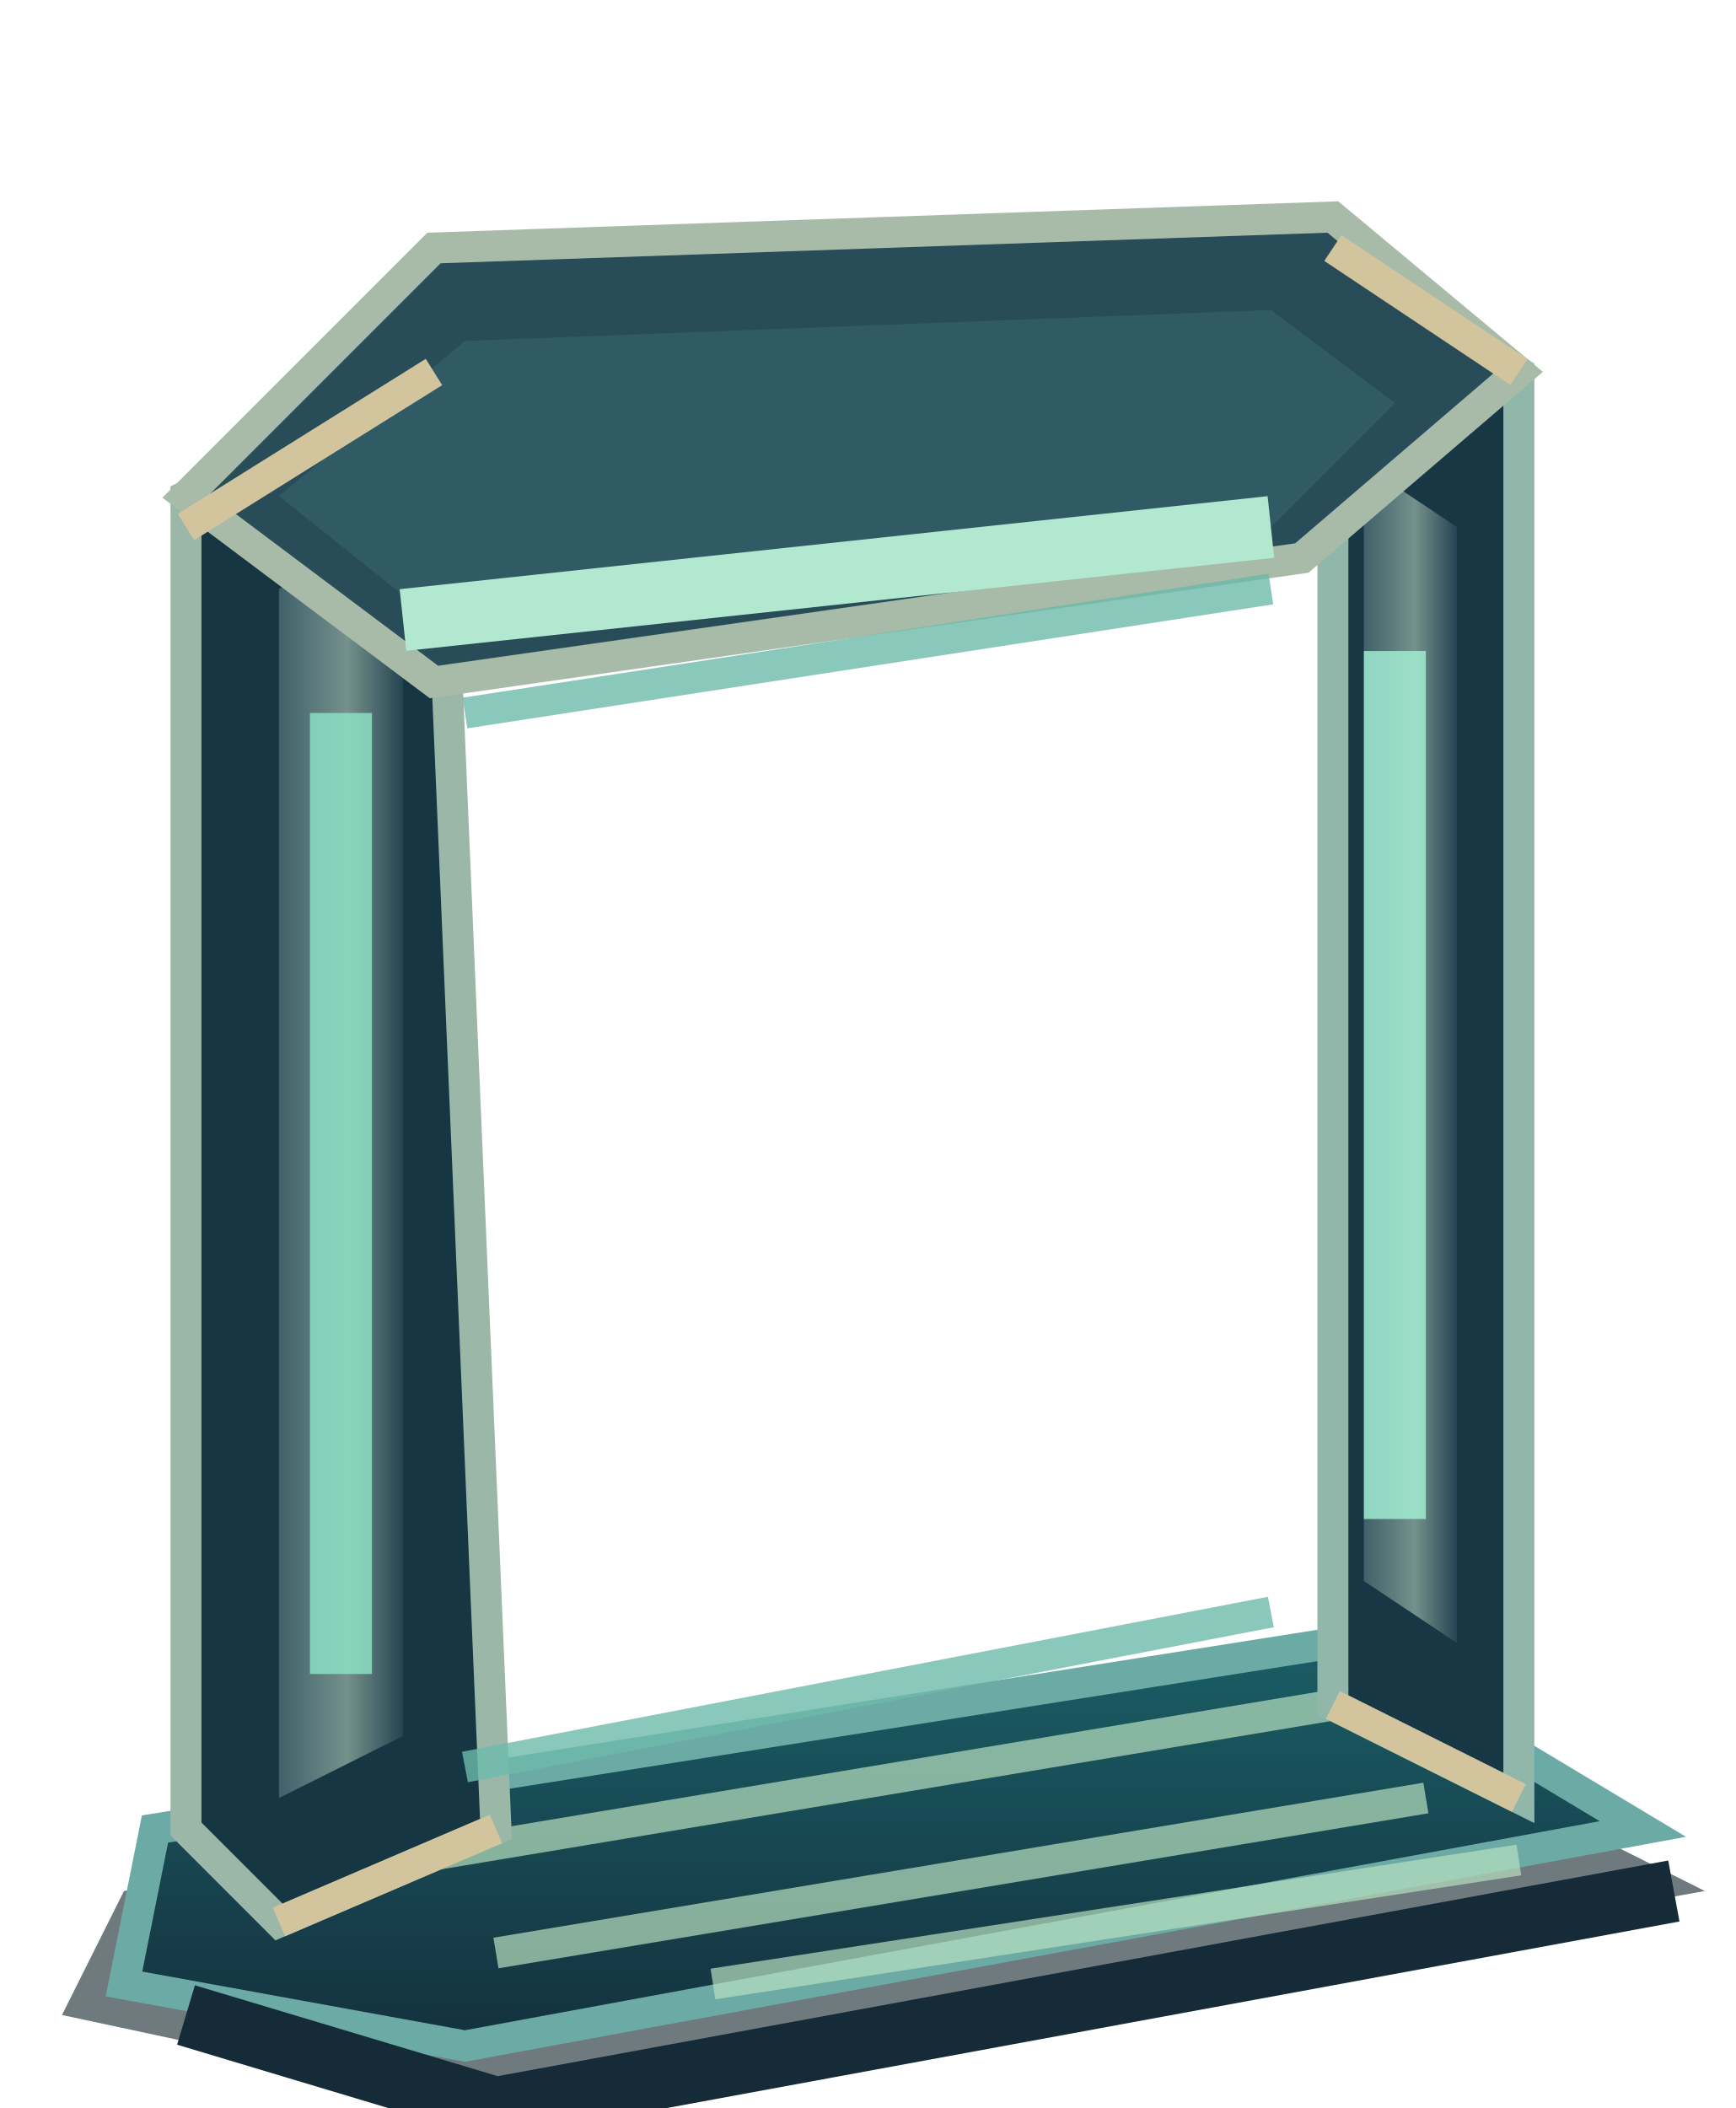
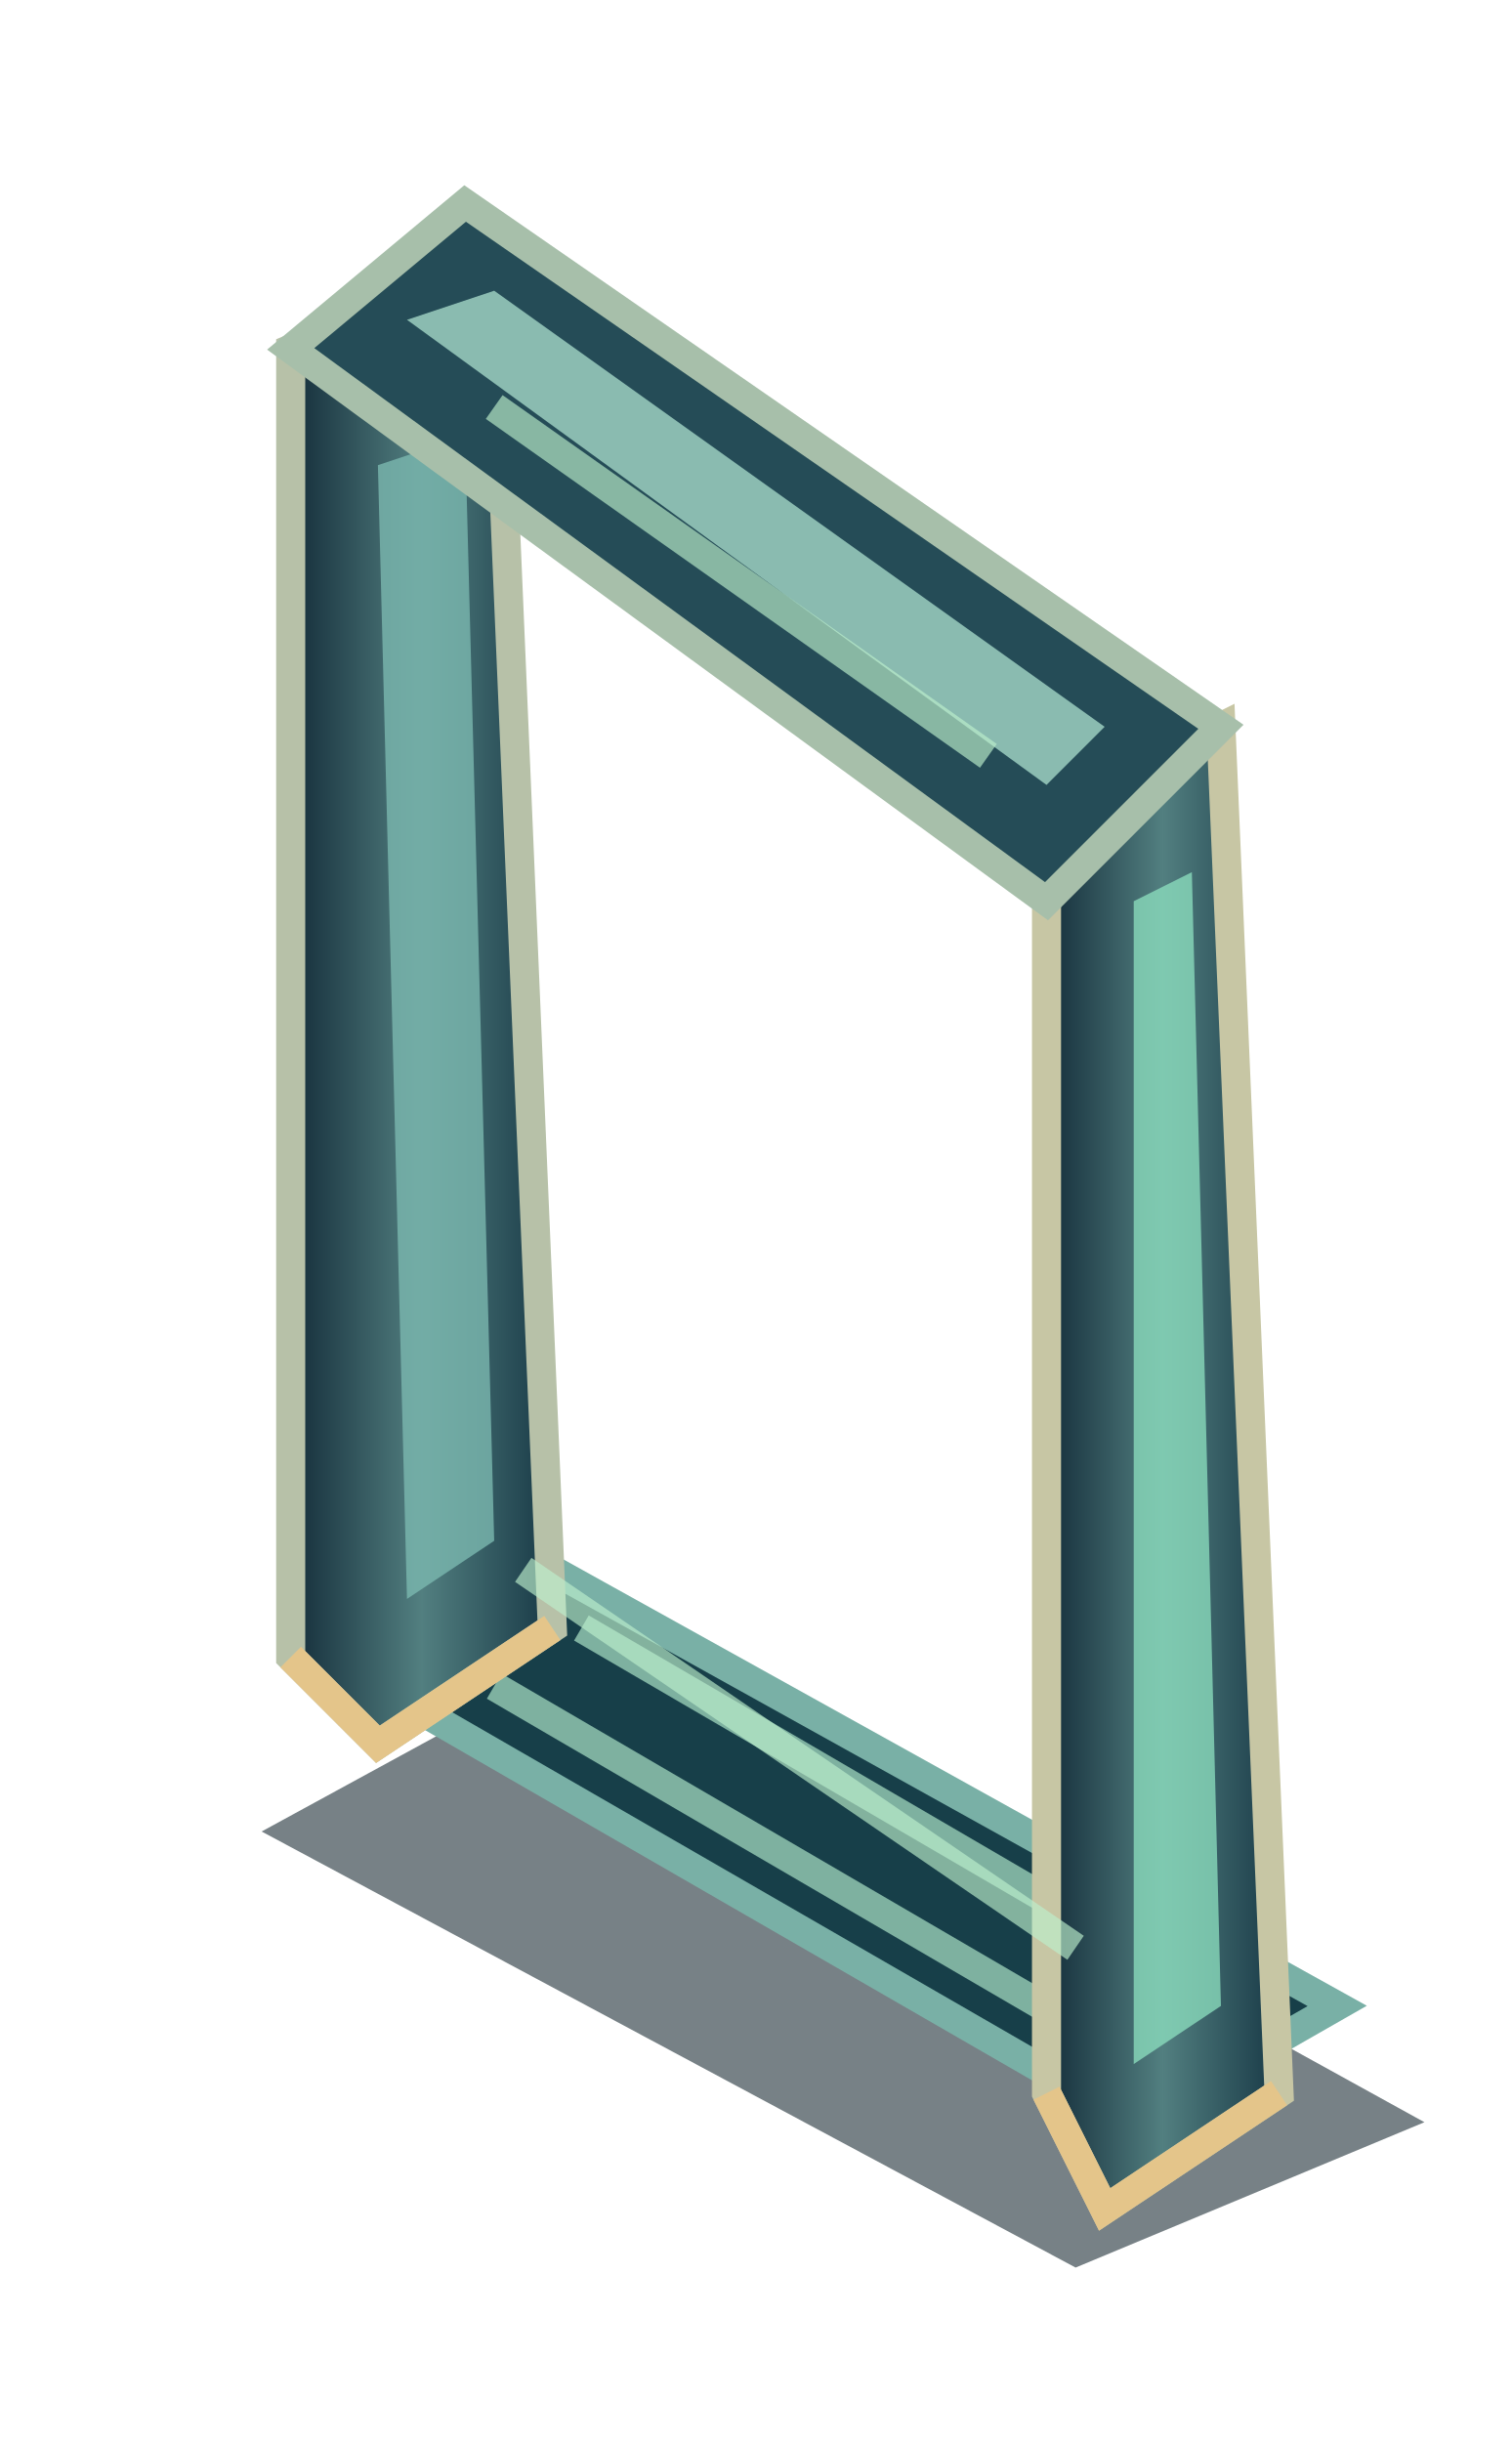
- <svg xmlns="http://www.w3.org/2000/svg" width="56" height="68" viewBox="0 0 56 68">
+ <svg xmlns="http://www.w3.org/2000/svg" width="52" height="84" viewBox="0 0 52 84">
  <defs>
-     <linearGradient id="metal" x2="1" y2="0">
-       <stop stop-color="#40616a" />
-       <stop offset=".55" stop-color="#75918c" />
-       <stop offset="1" stop-color="#254452" />
-     </linearGradient>
-     <linearGradient id="threshold" x2="0" y2="1">
-       <stop stop-color="#1a5e65" />
-       <stop offset="1" stop-color="#14303e" />
+     <linearGradient id="steel" x2="1" y2="0">
+       <stop stop-color="#142d3a" />
+       <stop offset=".5" stop-color="#527f80" />
+       <stop offset="1" stop-color="#183946" />
    </linearGradient>
  </defs>
-   <path d="M4 61 43 55 55 61 16 68 2 65Z" fill="#071923" opacity=".58" />
-   <path d="M5 59 43 53 53 59 15 66 4 64Z" fill="url(#threshold)" stroke="#6caba5" />
-   <path d="M13 60 43 55M16 63 46 58M23 64 49 60" fill="none" stroke="#b7dfbf" stroke-width="1" opacity=".7" />
-   <path d="M6 16 14 12 16 59 9 62 6 59Z" fill="#163643" stroke="#9bb7a8" stroke-width="1" />
-   <path d="M9 19 13 17 13 56 9 58Z" fill="url(#metal)" />
-   <path d="M11 23V54" stroke="#8de5c7" stroke-width="2" opacity=".8" />
-   <path d="M43 8 49 12 49 58 43 55Z" fill="#173745" stroke="#91b7aa" stroke-width="1" />
-   <path d="M44 15 47 17 47 53 44 51Z" fill="url(#metal)" />
-   <path d="M45 21V49" stroke="#a5f3d7" stroke-width="2" opacity=".8" />
-   <path d="M6 16 14 8 43 7 49 12 42 18 14 22Z" fill="#284d59" stroke="#a8bba8" />
-   <path d="M9 16 15 11 41 10 45 13 41 17 14 20Z" fill="#315b64" />
-   <path d="M13 20 41 17" stroke="#b3e8d0" stroke-width="2" />
-   <path d="M15 23 41 19M15 57 41 52" stroke="#6cbaaa" stroke-width="1" opacity=".8" />
-   <path d="M6 17 14 12M43 8 49 12M9 62 16 59M43 55 49 58" stroke="#d2c59d" stroke-width="1" />
-   <path d="M6 65 16 68 54 61" fill="none" stroke="#152c38" stroke-width="2" />
+   <path d="M9 63 37 78 49 73 20 57Z" fill="#071a22" opacity=".55" />
+   <path d="M13 58 39 73 46 69 19 54Z" fill="#173f49" stroke="#79b0a6" />
+   <path d="M17 58 41 72M20 56 44 70" stroke="#aae1c5" opacity=".7" />
+   <path d="M10 12 17 9 19 56 13 60 10 57Z" fill="url(#steel)" stroke="#b7c1a8" />
+   <path d="M13 16 16 15 17 53 14 55Z" fill="#7ab8af" opacity=".8" />
+   <path d="M36 28 42 25 44 72 38 76 36 72Z" fill="url(#steel)" stroke="#c7c6a4" />
+   <path d="M39 31 41 30 42 69 39 71Z" fill="#8de1c0" opacity=".75" />
+   <path d="M10 12 16 7 42 25 36 31Z" fill="#254c57" stroke="#a7bfaa" />
+   <path d="M14 11 17 10 38 25 36 27Z" fill="#8abbb0" />
+   <path d="M17 14 34 26M18 54 37 67" fill="none" stroke="#bdf0cd" opacity=".65" />
+   <path d="M10 57 13 60 19 56M36 72 38 76 44 72" fill="none" stroke="#e4c58a" />
</svg>
